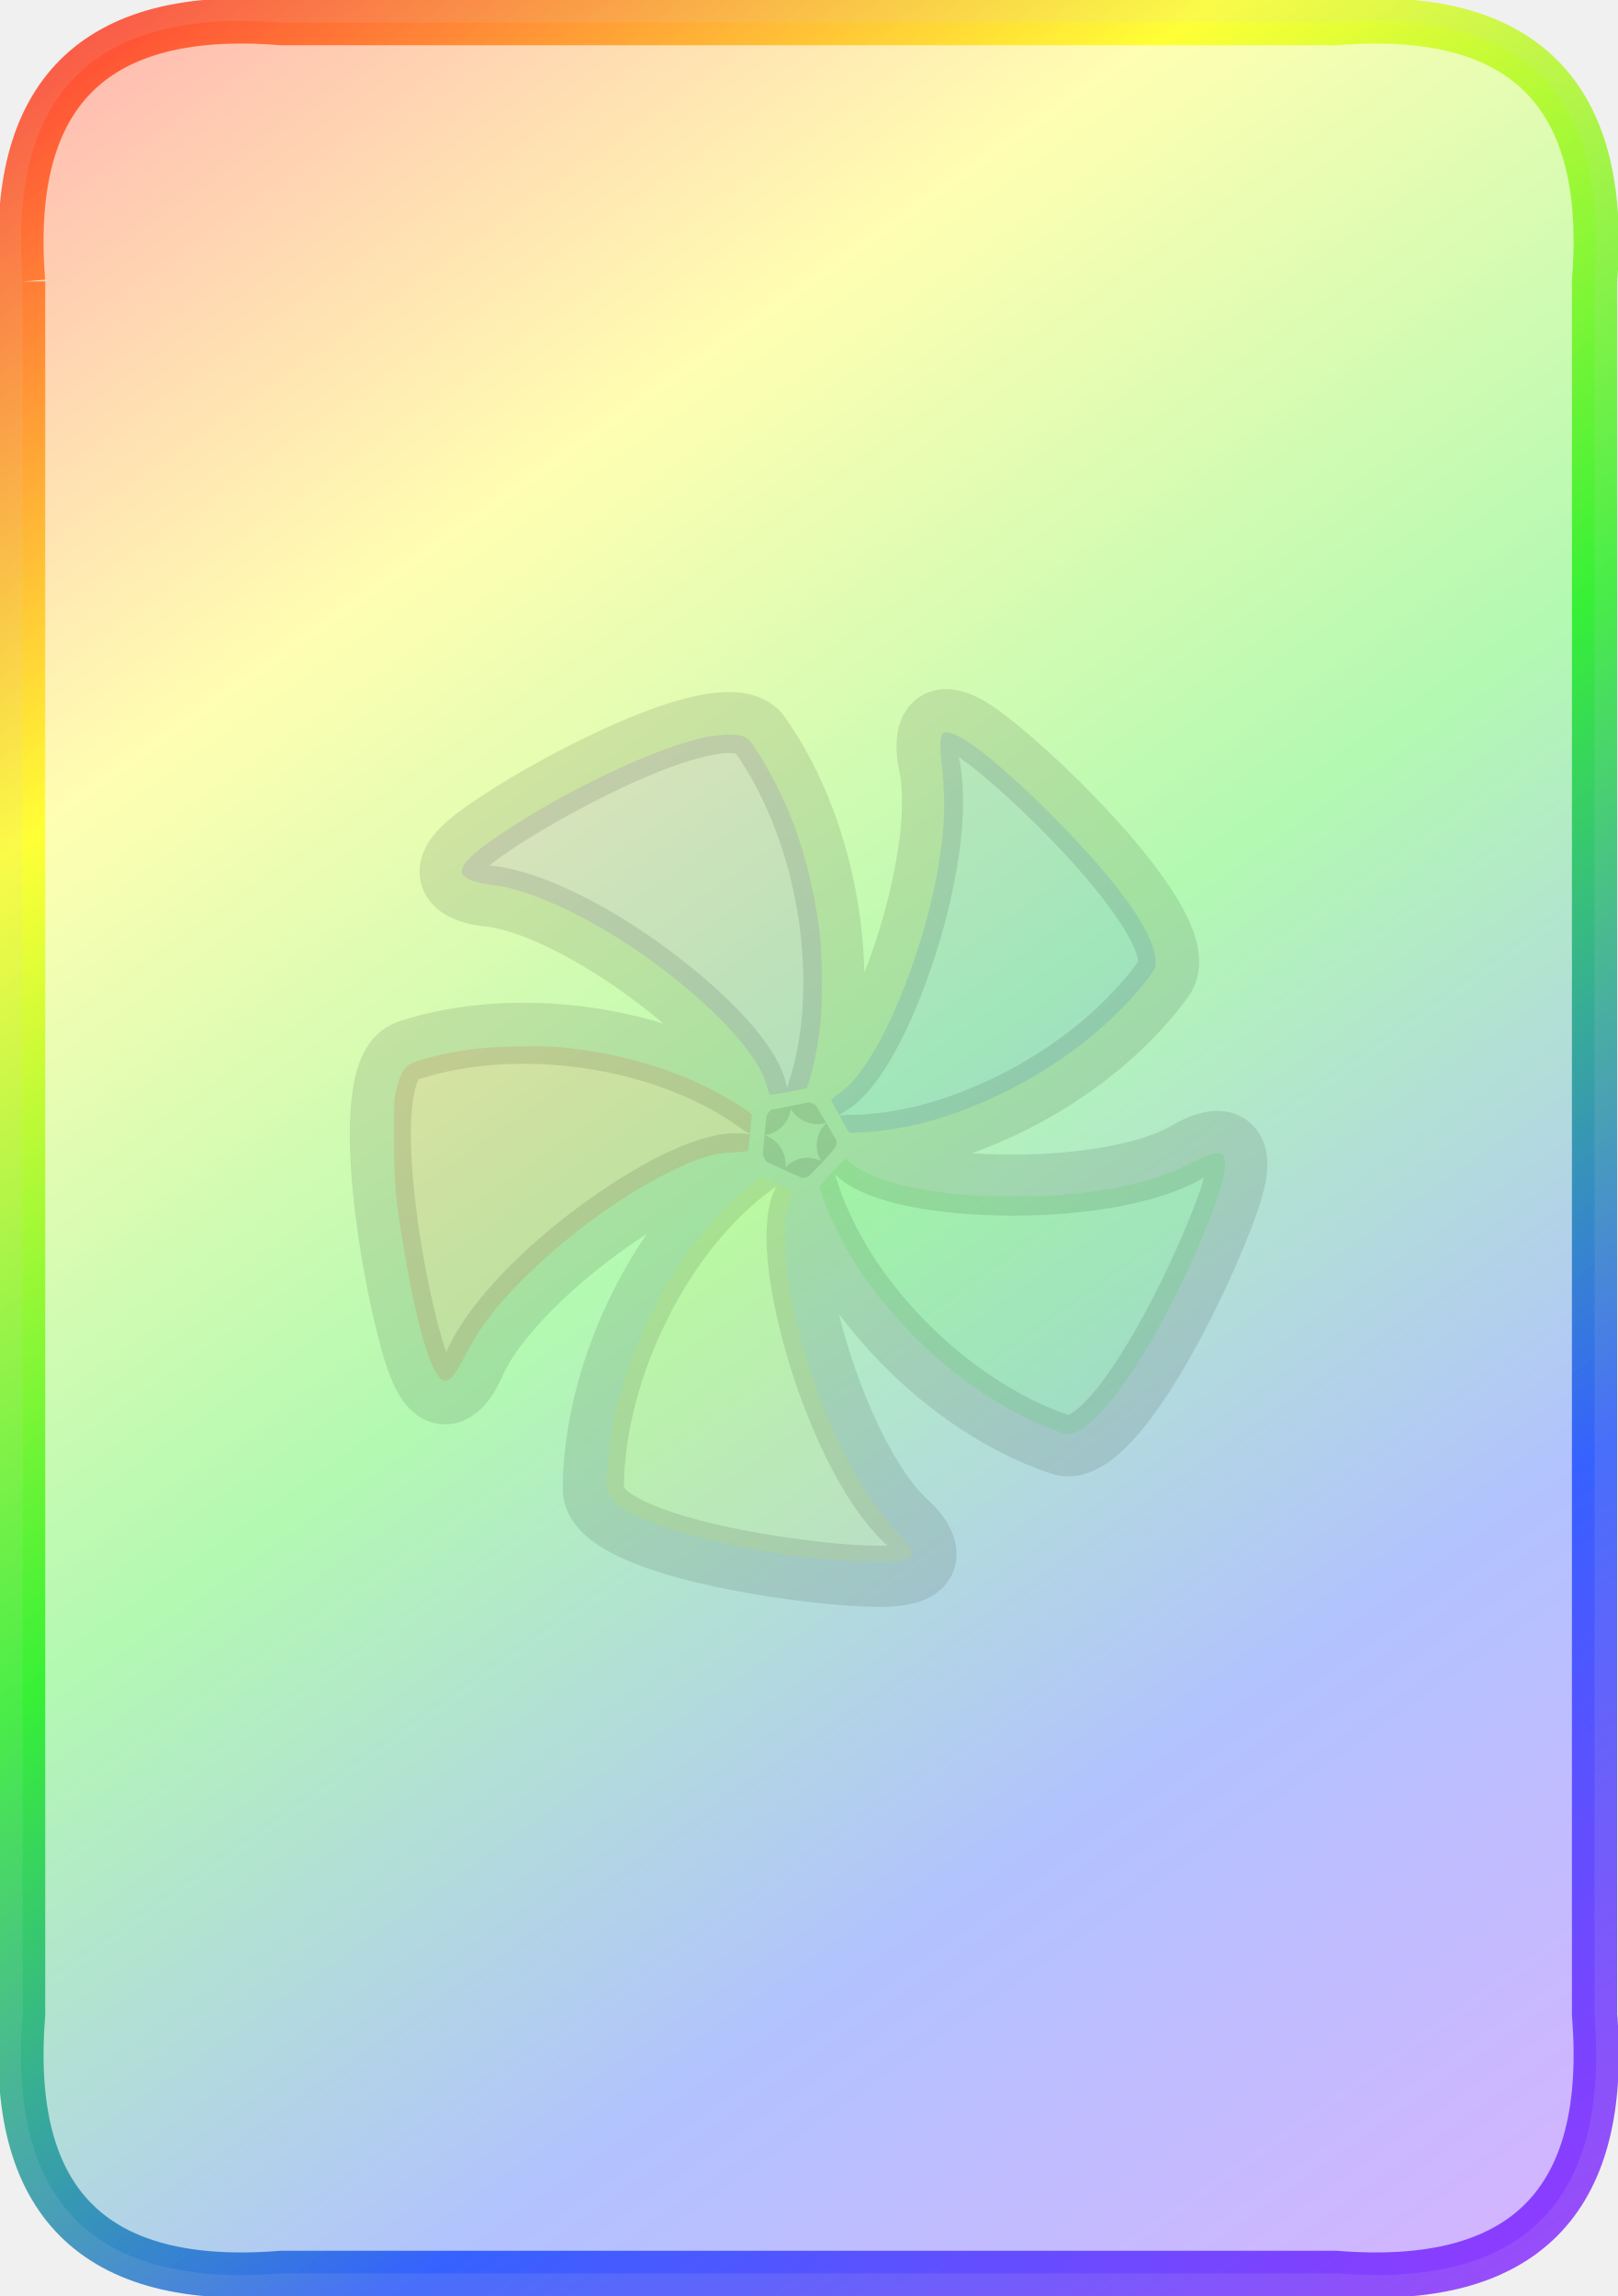
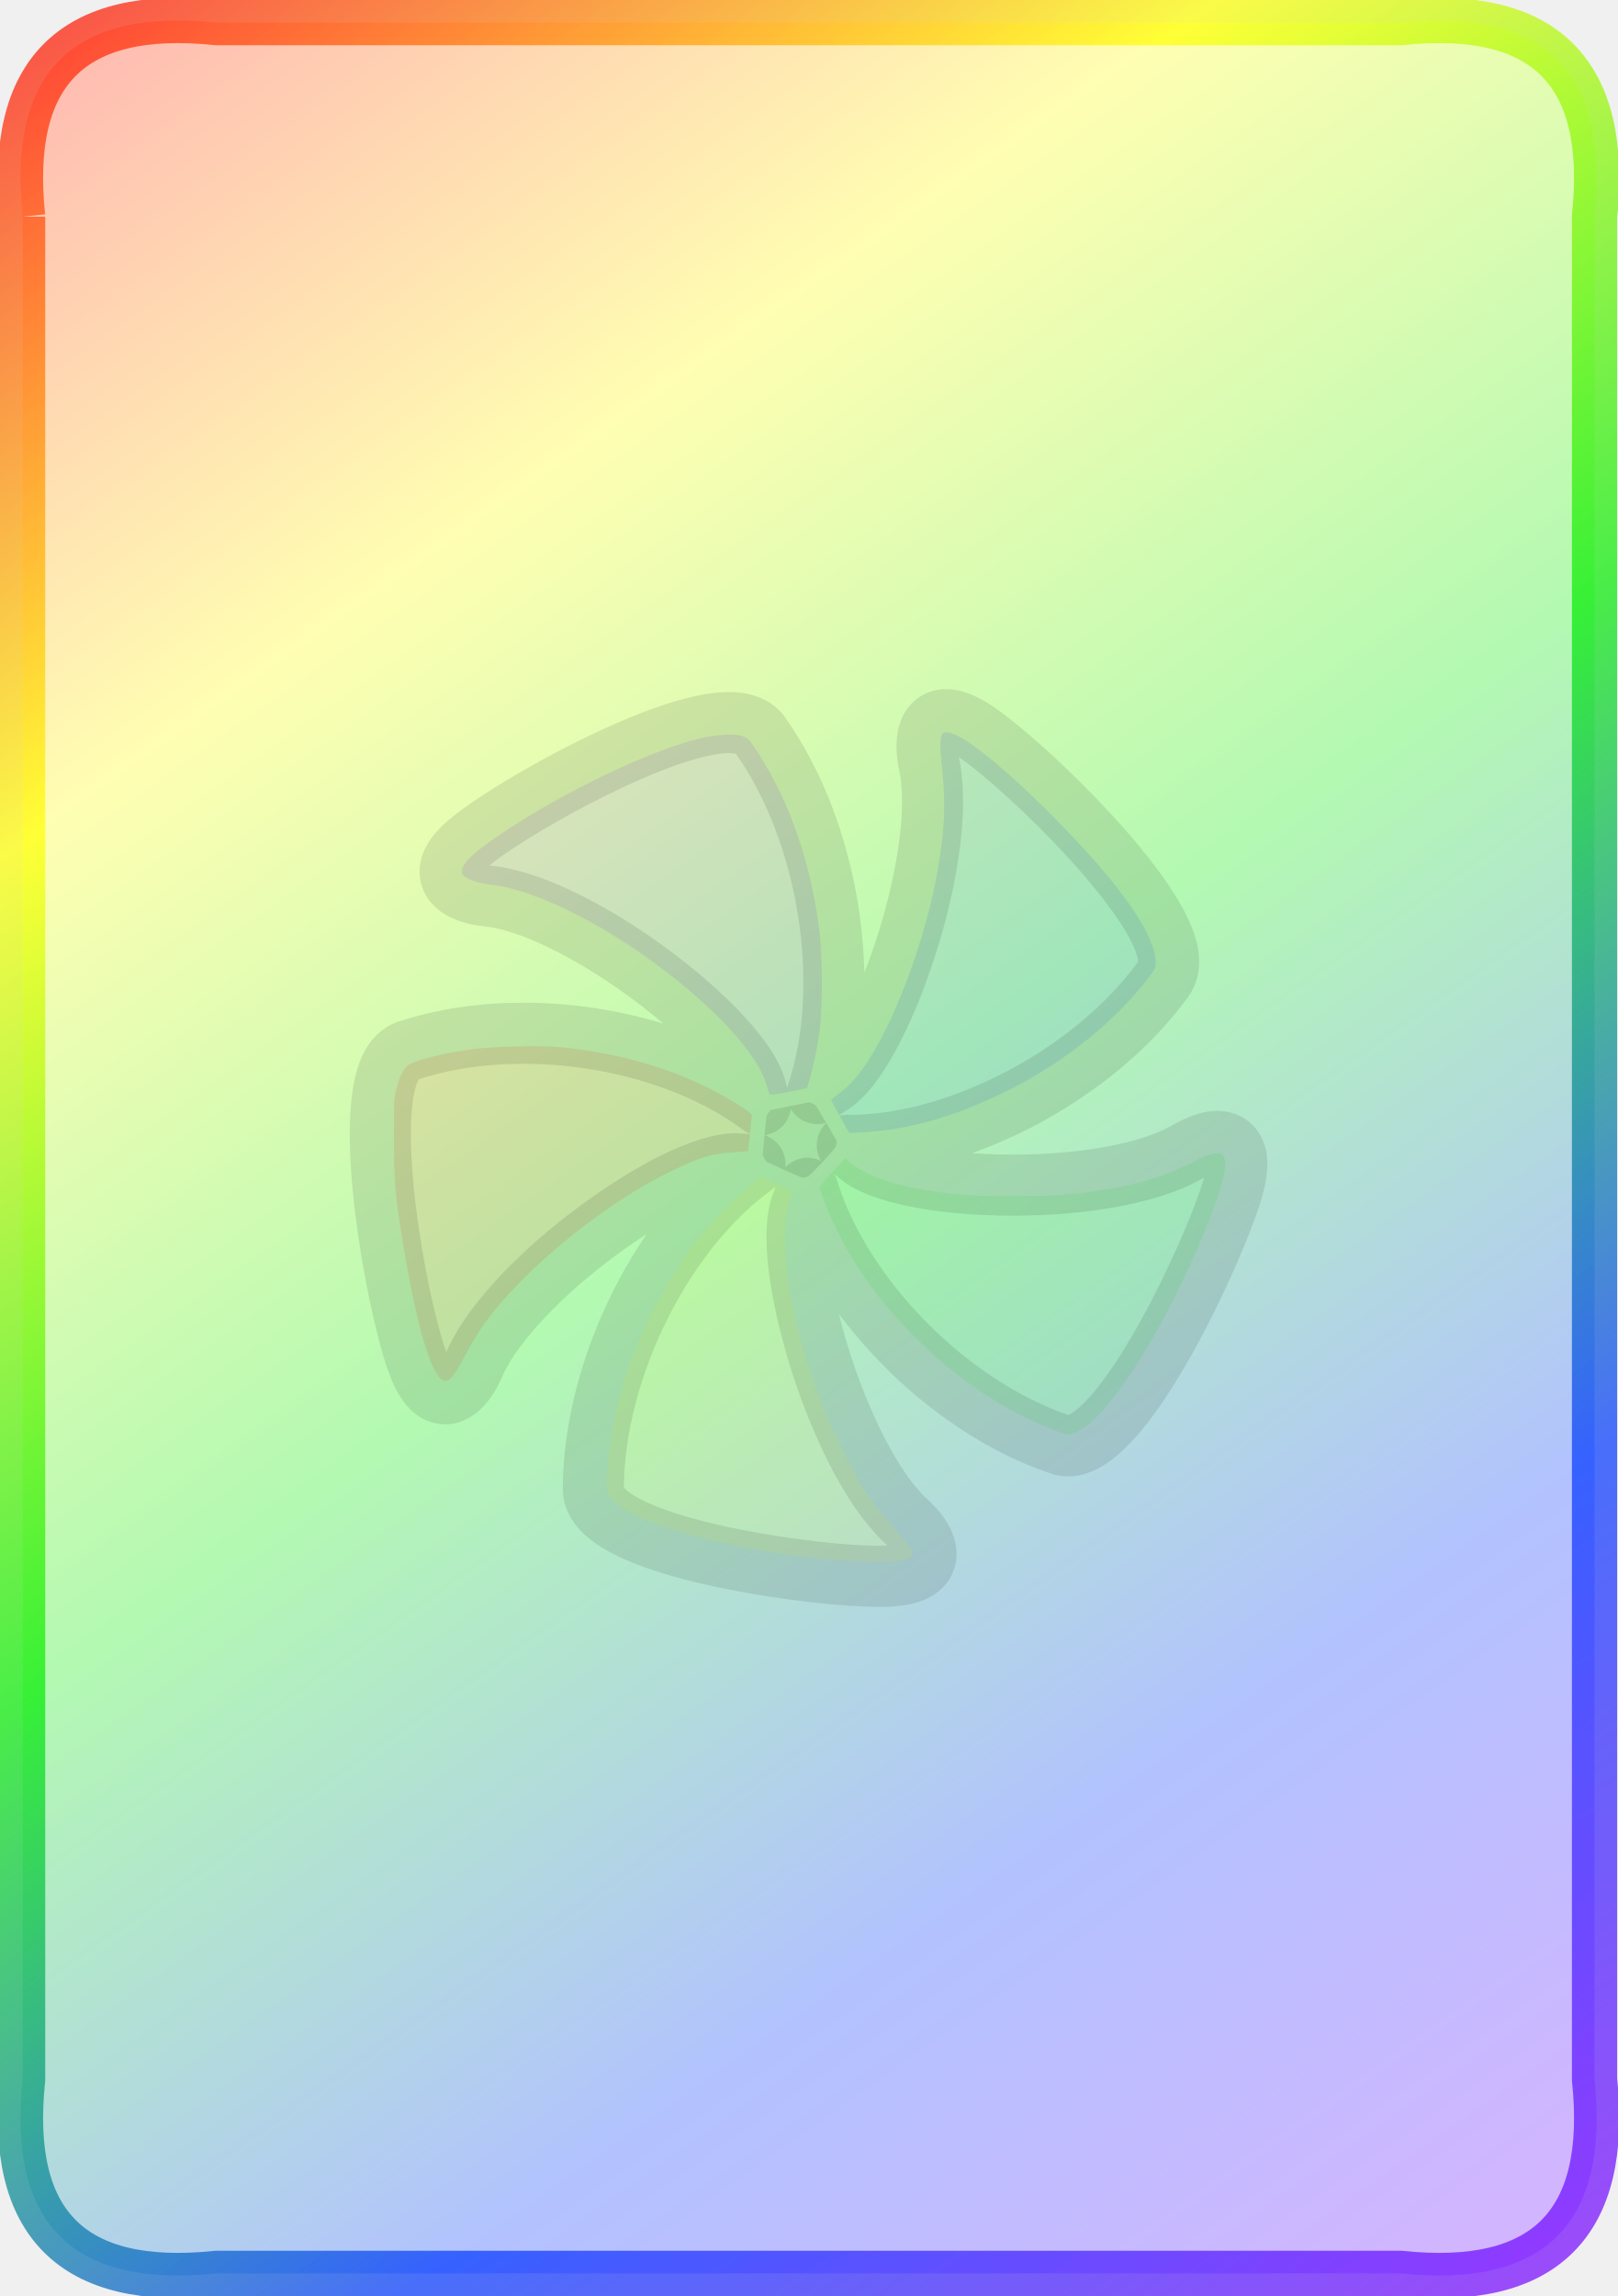
<svg xmlns="http://www.w3.org/2000/svg" version="1.1" width="286" height="406">
  <defs>
-     <linearGradient id="tvrUipPnuzdN" x1="0px" x2="286px" y1="0px" y2="406px" gradientUnits="userSpaceOnUse">
+     <linearGradient id="HTSIGiHarbCu" x1="0px" x2="286px" y1="0px" y2="406px" gradientUnits="userSpaceOnUse">
      <stop offset="0" stop-color="#ff0000" />
      <stop offset="0.25" stop-color="#ffff00" />
      <stop offset="0.5" stop-color="#02ec00" />
      <stop offset="0.75" stop-color="#0037ff" />
      <stop offset="1" stop-color="#8000ff" />
    </linearGradient>
-     <linearGradient id="rWKUpCZdyZOc" x1="0px" x2="286px" y1="0px" y2="406px" gradientUnits="userSpaceOnUse">
+     <linearGradient id="CIEFQTvsUOeF" x1="0px" x2="286px" y1="0px" y2="406px" gradientUnits="userSpaceOnUse">
      <stop offset="0" stop-color="#ff0000" />
      <stop offset="0.25" stop-color="#ffff00" />
      <stop offset="0.5" stop-color="#02ec00" />
      <stop offset="0.75" stop-color="#0037ff" />
      <stop offset="1" stop-color="#8000ff" />
    </linearGradient>
-     <linearGradient id="IRTyMycnPQLv" x1="0px" x2="0px" y1="14px" y2="110px" gradientUnits="userSpaceOnUse">
+     <linearGradient id="eDyOizrRrDFJ" x1="0px" x2="0px" y1="14px" y2="110px" gradientUnits="userSpaceOnUse">
      <stop offset="0" stop-color="#ff0000" />
      <stop offset="0.25" stop-color="#ffff00" />
      <stop offset="0.5" stop-color="#02ec00" />
      <stop offset="0.75" stop-color="#0037ff" />
      <stop offset="1" stop-color="#8000ff" />
    </linearGradient>
  </defs>
  <g>
    <g>
-       <path fill="white" stroke="none" paint-order="stroke fill markers" d=" M 4 49.76 L 4 356.24 Q 0 406 49.76 402 L 236.24 402 Q 286 406 282 356.24 L 282 49.76 Q 286 0 236.24 4 L 49.76 4 Q 0 0 4 49.76" />
+       <path fill="white" stroke="none" paint-order="stroke fill markers" d=" M 4 38.32 L 4 367.68 Q 0 406 38.32 402 L 247.68 402 Q 286 406 282 367.68 L 282 38.32 Q 286 0 247.68 4 L 38.32 4 Q 0 0 4 38.32" />
    </g>
    <g>
-       <path fill="url(#tvrUipPnuzdN)" stroke="url(#rWKUpCZdyZOc)" paint-order="fill stroke markers" d=" M 4 49.76 L 4 356.24 Q 0 406 49.76 402 L 236.24 402 Q 286 406 282 356.24 L 282 49.76 Q 286 0 236.24 4 L 49.76 4 Q 0 0 4 49.76" fill-opacity="0.3" stroke-miterlimit="10" stroke-width="8" stroke-opacity="0.7" stroke-dasharray="" />
+       <path fill="url(#HTSIGiHarbCu)" stroke="url(#CIEFQTvsUOeF)" paint-order="fill stroke markers" d=" M 4 38.32 L 4 367.68 Q 0 406 38.32 402 L 247.68 402 Q 286 406 282 367.68 L 282 38.32 Q 286 0 247.68 4 L 38.32 4 Q 0 0 4 38.32" fill-opacity="0.3" stroke-miterlimit="10" stroke-width="8" stroke-opacity="0.7" stroke-dasharray="" />
    </g>
    <g transform="translate(143,203) scale(1.2,1.2) scale(3,3) translate(-122.2672,-111.175)" stroke="black" stroke-linejoin="round" stroke-miterlimit="10" stroke-width="3" stroke-opacity="0.1" stroke-dasharray="">
      <path fill="#ffff00" stroke="none" paint-order="stroke fill markers" d=" M 120.704 112.948 L 121.468 113.309 L 121.341 113.714 C 121.154 114.316 121.104 114.721 121.104 115.677 C 121.103 117.425 121.51 119.55 122.318 122.022 C 122.802 123.504 123.088 124.223 123.721 125.546 C 124.651 127.489 125.15 128.299 126.103 129.413 C 126.371 129.726 126.741 130.16 126.926 130.376 C 127.416 130.947 127.47 131.135 127.201 131.314 C 126.712 131.641 123.836 131.542 120.834 131.095 C 116.441 130.442 112.917 129.223 112.436 128.191 C 112.28 127.856 112.353 126.613 112.621 125.075 C 113.305 121.144 115.386 116.996 118.046 114.267 C 118.602 113.695 119.833 112.584 119.909 112.585 C 119.926 112.586 120.285 112.749 120.705 112.948" fill-opacity="0.1" />
      <path fill="#8000ff" stroke="none" paint-order="stroke fill markers" d=" M 118.99 90.936 C 119.304 91.042 119.369 91.109 119.802 91.788 C 121.388 94.269 122.408 97.268 122.818 100.653 C 122.953 101.76 122.953 104.339 122.819 105.35 C 122.707 106.202 122.515 107.141 122.326 107.772 L 122.187 108.237 L 121.931 108.29 C 121.178 108.453 120.444 108.58 120.385 108.557 C 120.346 108.542 120.287 108.398 120.25 108.236 C 119.926 106.801 118.037 104.645 115.188 102.455 C 112.247 100.195 108.837 98.497 106.757 98.257 C 105.979 98.167 105.388 97.958 105.267 97.729 C 105.074 97.361 105.669 96.739 107.189 95.724 C 110.261 93.671 114.325 91.716 116.864 91.07 C 117.651 90.87 118.613 90.809 118.99 90.934" fill-opacity="0.1" />
      <path fill="#ff0000" stroke="none" paint-order="stroke fill markers" d=" M 109.895 106.209 C 112.598 106.441 115.232 107.158 117.396 108.25 C 118.112 108.612 119.046 109.169 119.308 109.392 L 119.481 109.539 L 119.396 110.419 C 119.351 110.904 119.301 111.311 119.288 111.326 C 119.274 111.34 118.943 111.372 118.551 111.392 C 117.516 111.444 116.912 111.632 115.457 112.342 C 112.806 113.637 109.673 116.013 107.54 118.345 C 106.572 119.403 106.04 120.152 105.409 121.344 C 104.743 122.604 104.485 122.825 104.131 122.439 C 103.598 121.858 102.938 119.466 102.379 116.089 C 101.961 113.565 101.9 112.893 101.898 110.697 C 101.896 108.89 101.901 108.741 102.015 108.29 C 102.158 107.709 102.344 107.321 102.568 107.129 C 102.856 106.883 104.28 106.522 105.763 106.321 C 106.706 106.192 108.974 106.132 109.896 106.211" fill-opacity="0.1" />
      <path fill="#0037ff" stroke="none" paint-order="stroke fill markers" d=" M 129.447 90.862 C 130.388 91.25 132.527 93.072 134.783 95.406 C 137.748 98.472 139.322 100.779 139.322 102.056 C 139.322 102.333 139.304 102.373 138.951 102.834 C 137.18 105.157 134.364 107.323 131.309 108.71 C 129.061 109.732 127.14 110.251 125.084 110.392 C 124.641 110.423 124.273 110.438 124.268 110.431 C 124.19 110.329 123.378 108.855 123.379 108.817 C 123.379 108.793 123.506 108.68 123.659 108.574 C 124.341 108.103 124.878 107.459 125.545 106.312 C 126.947 103.899 128.28 99.924 128.726 96.826 C 128.98 95.063 128.992 94.014 128.778 92.039 C 128.713 91.44 128.739 90.949 128.836 90.825 C 128.923 90.719 129.132 90.731 129.444 90.857" fill-opacity="0.1" />
      <path fill="#02ec00" stroke="none" paint-order="stroke fill markers" d=" M 142.648 111.571 C 142.947 112.036 142.446 113.716 141.134 116.637 C 139.036 121.309 136.602 124.828 135.214 125.197 C 134.985 125.256 134.935 125.249 134.349 125.029 C 130.467 123.581 126.572 120.233 124.28 116.375 C 123.696 115.392 123.063 114.006 122.816 113.17 C 122.792 113.082 122.918 112.913 123.422 112.374 L 124.06 111.689 L 124.381 111.943 C 125.37 112.725 127.164 113.223 129.917 113.48 C 130.856 113.567 133.723 113.567 134.701 113.479 C 137.556 113.223 139.345 112.779 141.096 111.891 C 141.776 111.546 141.98 111.467 142.239 111.448 C 142.532 111.43 142.561 111.434 142.648 111.57" fill-opacity="0.1" />
      <path fill="#000000" stroke="none" paint-order="stroke fill markers" d=" M 121.057 112.245 L 120.183 111.841 L 120.099 111.684 L 120.015 111.526 L 120.095 110.658 C 120.201 109.513 120.191 109.566 120.311 109.426 L 120.413 109.307 L 121.366 109.117 L 122.32 108.926 L 122.44 108.986 C 122.507 109.018 122.579 109.055 122.601 109.066 C 122.622 109.077 122.868 109.479 123.145 109.958 L 123.649 110.83 L 123.631 110.986 C 123.614 111.141 123.607 111.151 122.945 111.862 C 122.36 112.492 122.264 112.583 122.165 112.602 C 122.103 112.612 122.024 112.63 121.992 112.637 C 121.957 112.644 121.564 112.481 121.057 112.247" fill-opacity="0.1" />
      <path fill="none" stroke="" d=" M 143.095 111.199 C 142.981 111.043 142.756 110.851 142.346 110.851 C 141.665 110.851 140.83 111.391 140.811 111.404 C 139.037 112.404 135.85 112.999 132.293 112.999 C 128.761 112.999 125.711 112.389 124.706 111.48 C 124.517 111.311 124.339 111.164 124.168 111.042 C 124.2 111.042 124.233 111.049 124.267 111.049 C 129.705 111.049 136.349 107.524 139.713 102.85 C 139.934 102.545 140.005 102.144 139.924 101.658 C 139.437 98.71 133.157 92.616 130.638 90.834 C 129.506 90.032 128.74 89.938 128.339 90.461 C 127.879 91.076 128.183 92.333 128.217 92.457 C 129.086 97.041 125.749 106.619 123.318 108.075 C 123.079 108.218 122.875 108.36 122.695 108.502 C 124.442 103.277 123.329 95.751 119.883 90.884 C 119.597 90.48 119.083 90.278 118.355 90.278 C 115.147 90.278 108.097 94.224 105.858 95.961 C 104.912 96.69 104.531 97.305 104.692 97.841 C 104.942 98.686 106.468 98.802 106.627 98.808 C 111.175 99.381 119.096 105.569 119.706 108.371 C 119.764 108.633 119.834 108.846 119.907 109.058 C 117.013 106.887 112.641 105.539 108.272 105.539 C 106.229 105.539 104.315 105.824 102.584 106.393 C 102.228 106.511 101.939 106.791 101.725 107.232 C 100.42 109.901 101.986 118.588 102.999 121.54 C 103.395 122.688 103.855 123.25 104.414 123.25 C 105.272 123.25 105.841 121.823 105.897 121.677 C 107.78 117.575 115.665 111.949 118.676 111.949 C 118.743 111.949 118.807 111.952 118.869 111.956 C 119.105 111.973 119.316 111.988 119.507 111.988 C 119.559 111.988 119.586 111.97 119.635 111.97 C 115.188 115.14 111.723 121.897 111.691 127.906 C 111.689 128.276 111.856 128.638 112.191 128.976 C 114.246 131.078 122.713 132.214 125.718 132.214 L 125.964 132.212 C 127.152 132.187 127.815 131.92 127.995 131.388 C 128.28 130.554 127.113 129.549 126.993 129.447 C 123.648 126.259 120.823 116.511 121.951 113.877 C 122.064 113.617 122.15 113.382 122.214 113.156 C 123.809 118.433 129.048 123.865 134.649 125.745 C 134.767 125.784 134.895 125.804 135.026 125.804 C 137.763 125.804 142.174 116.278 143.077 113.25 C 143.373 112.256 143.379 111.585 143.095 111.197 Z" />
      <g transform="scale(0.3333333,0.3333333)" stroke="" />
    </g>
  </g>
</svg>
